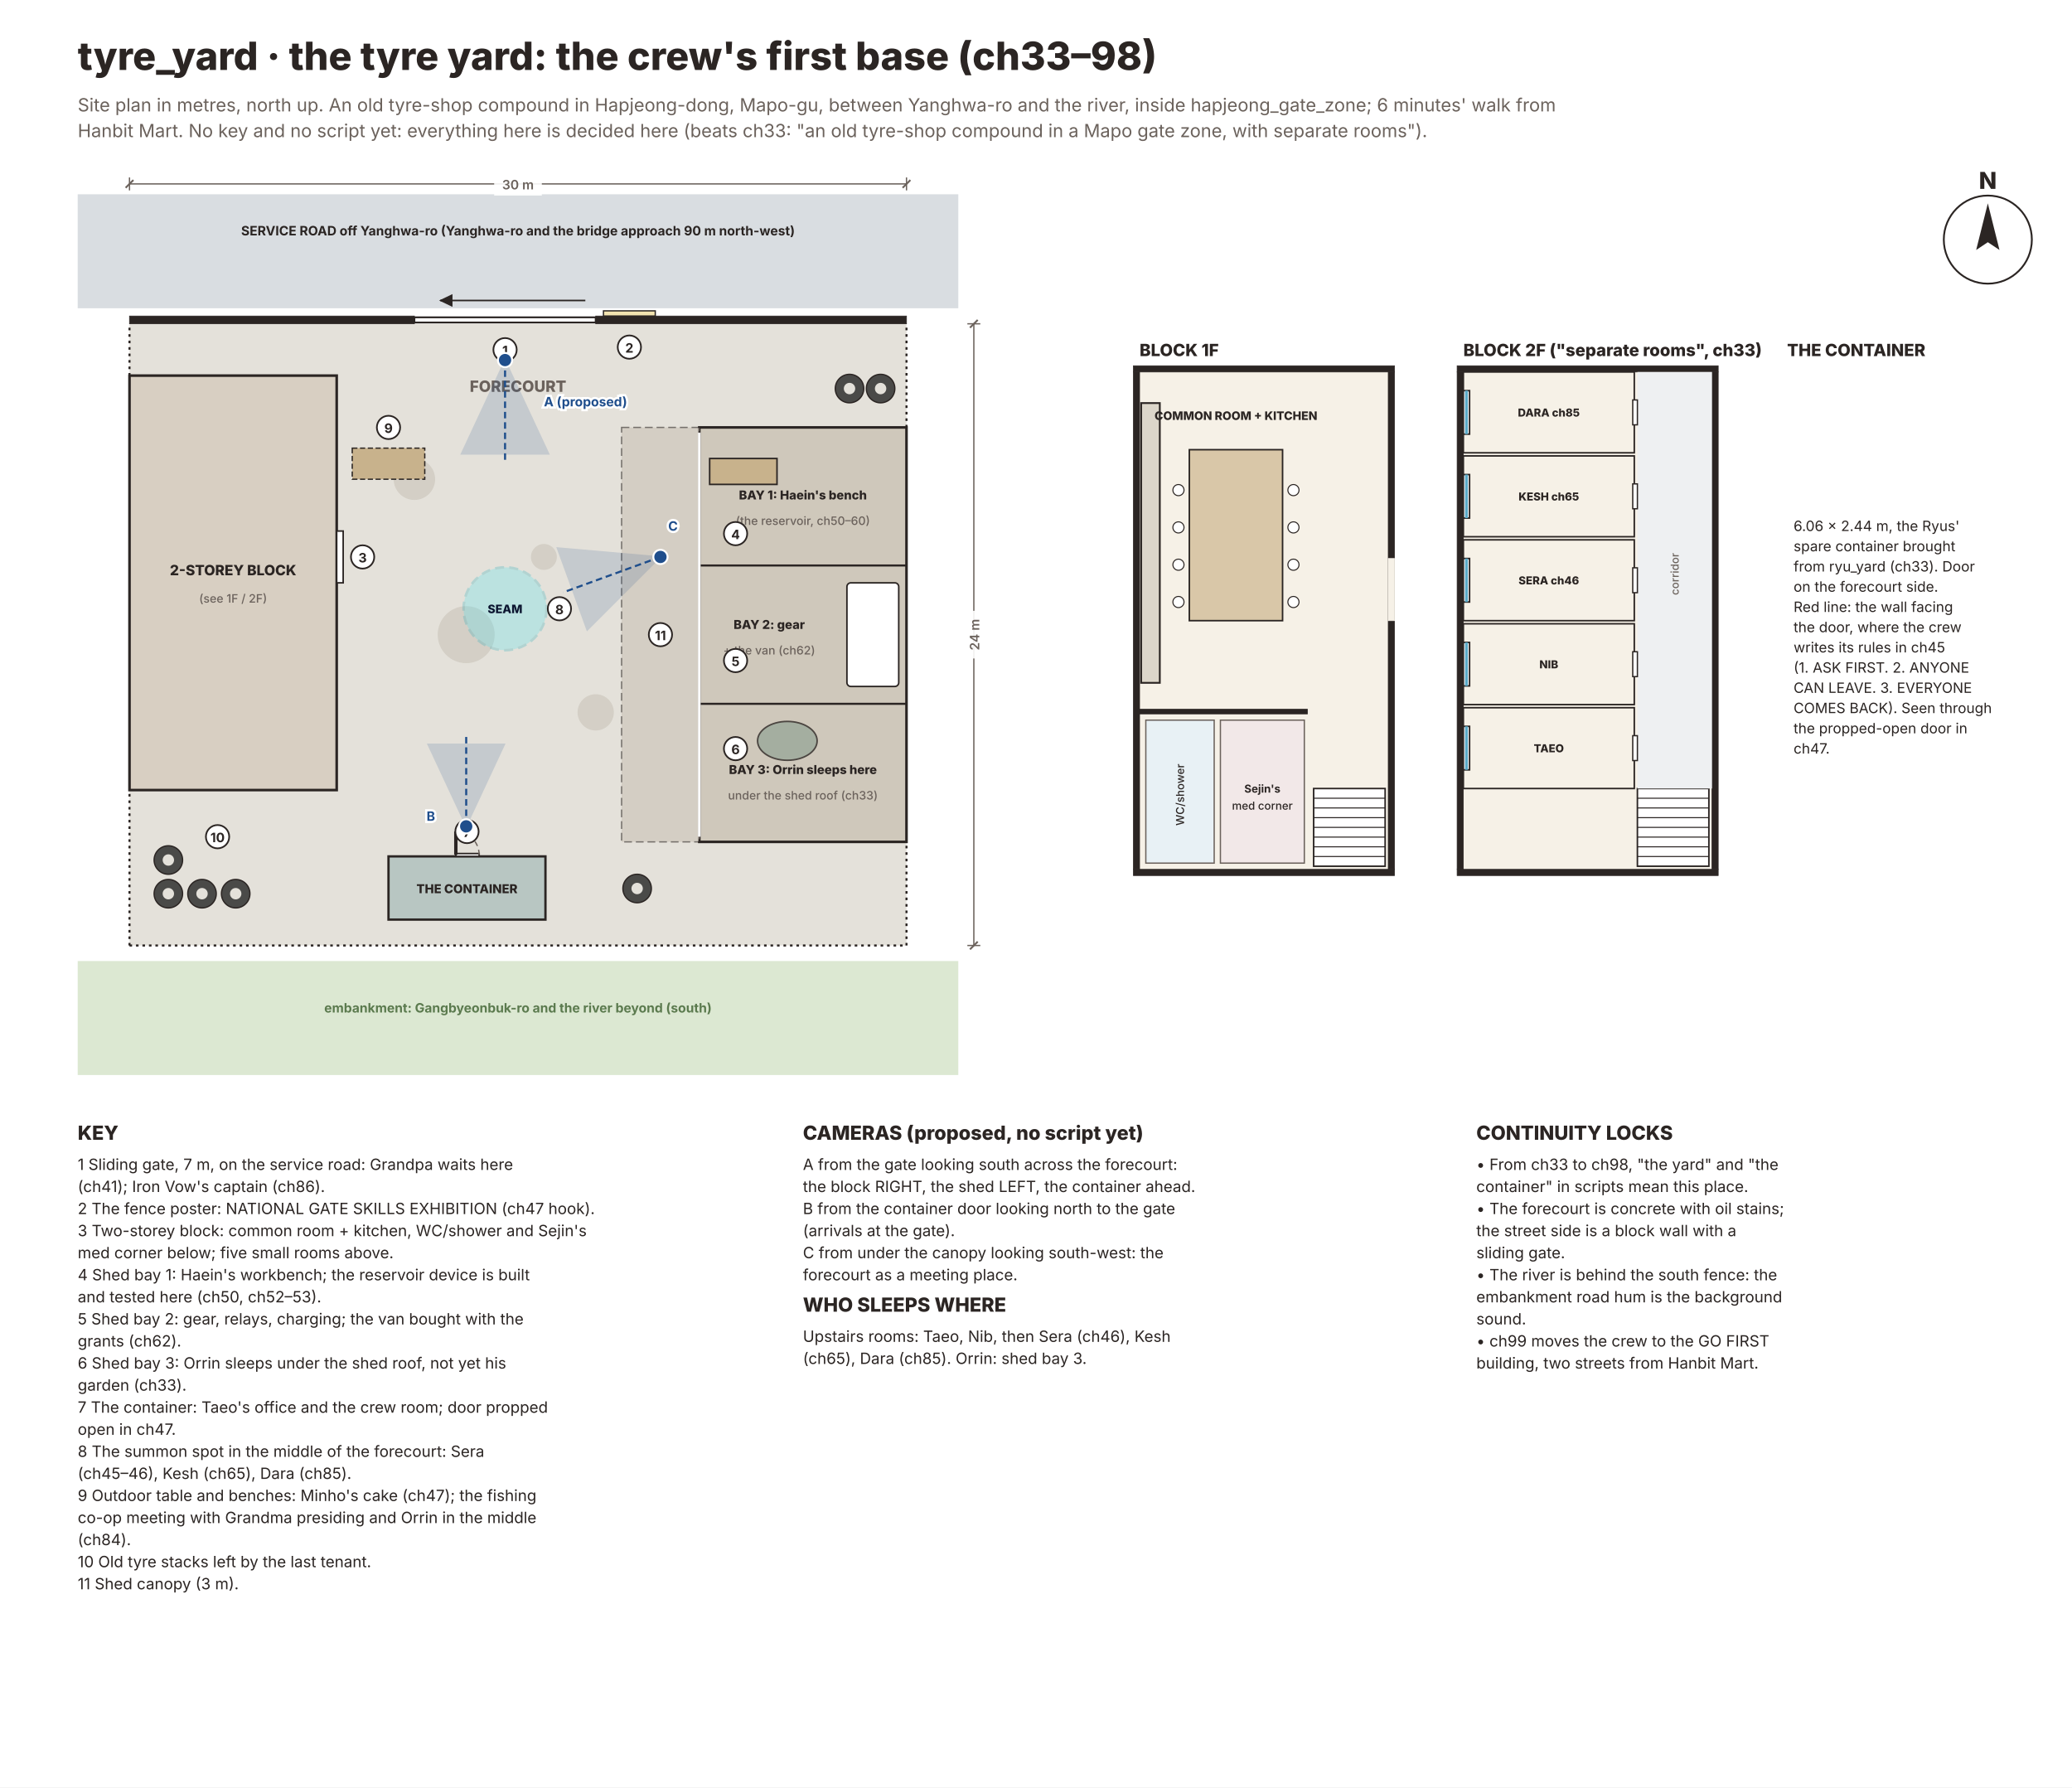
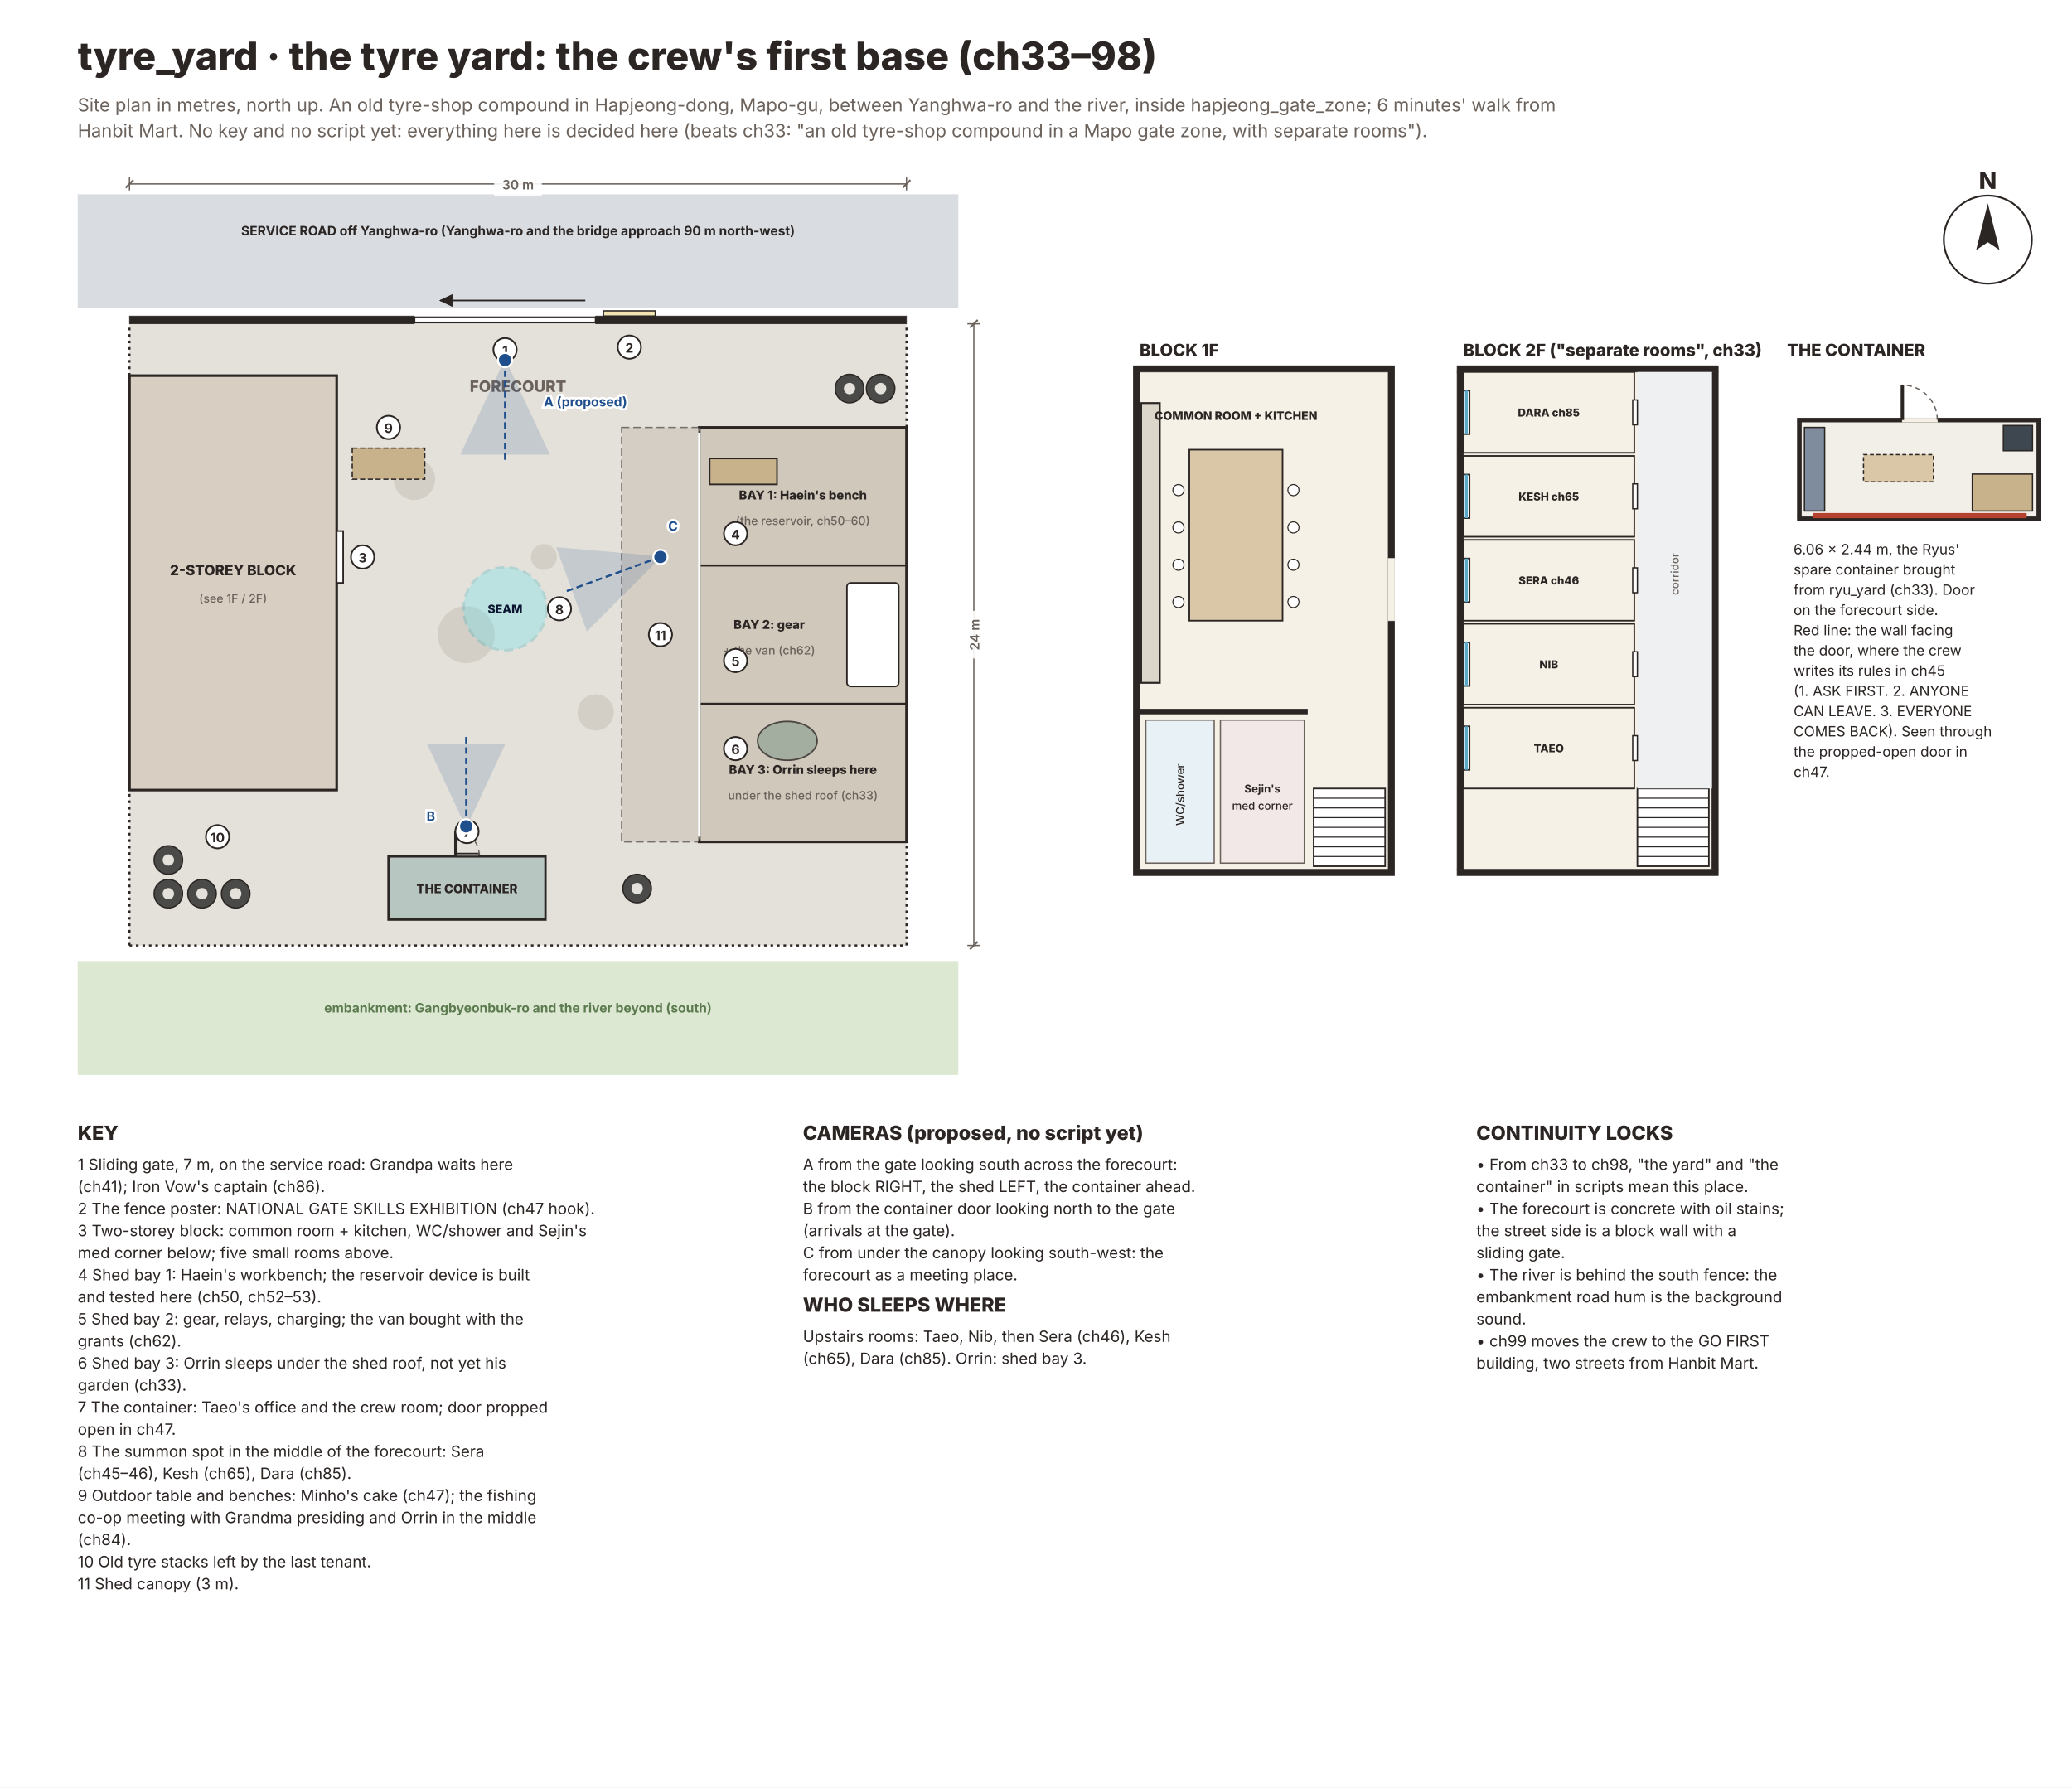
<svg xmlns="http://www.w3.org/2000/svg" width="1600" height="1380" viewBox="0 0 1600 1380">
  <rect width="1600" height="1380" fill="#FFFFFF" />
  <text x="60" y="54" font-family="Inter, 'DejaVu Sans', Arial, sans-serif" font-size="30" font-weight="800" fill="#2B2523">tyre_yard · the tyre yard: the crew's first base (ch33–98)</text>
  <text x="60" y="86" font-family="Inter, 'DejaVu Sans', Arial, sans-serif" font-size="14" font-weight="400" fill="#6B625C">Site plan in metres, north up. An old tyre-shop compound in Hapjeong-dong, Mapo-gu, between Yanghwa-ro and the river, inside hapjeong_gate_zone; 6 minutes' walk from</text>
  <text x="60" y="105.88" font-family="Inter, 'DejaVu Sans', Arial, sans-serif" font-size="14" font-weight="400" fill="#6B625C">Hanbit Mart. No key and no script yet: everything here is decided here (beats ch33: "an old tyre-shop compound in a Mapo gate zone, with separate rooms").</text>
  <rect x="60.0" y="150.0" width="680.0" height="88.0" rx="0" fill="#D9DDE1" stroke="none" stroke-width="0" opacity="1" />
  <text x="400.0" y="178.0" font-family="Inter, 'DejaVu Sans', Arial, sans-serif" font-size="10" font-weight="700" text-anchor="middle" dominant-baseline="middle" fill="#2B2523">SERVICE ROAD off Yanghwa-ro (Yanghwa-ro and the bridge approach 90 m north-west)</text>
  <rect x="60.0" y="742.0" width="680.0" height="88.0" rx="0" fill="#DCE8D2" stroke="none" stroke-width="0" opacity="1" />
  <text x="400.0" y="778.0" font-family="Inter, 'DejaVu Sans', Arial, sans-serif" font-size="10" font-weight="700" text-anchor="middle" dominant-baseline="middle" fill="#5B7A4E">embankment: Gangbyeonbuk-ro and the river beyond (south)</text>
  <rect x="100.0" y="250.0" width="600.0" height="480.0" rx="0" fill="#E4E1DA" stroke="none" stroke-width="0" opacity="1" />
  <circle cx="360.0" cy="490.0" r="22.0" fill="#CFCAC0" stroke="none" stroke-width="1.4" opacity="0.8" />
  <circle cx="460.0" cy="550.0" r="14.0" fill="#CFCAC0" stroke="none" stroke-width="1.4" opacity="0.8" />
  <circle cx="320.0" cy="370.0" r="16.0" fill="#CFCAC0" stroke="none" stroke-width="1.4" opacity="0.8" />
  <circle cx="420.0" cy="430.0" r="10.0" fill="#CFCAC0" stroke="none" stroke-width="1.4" opacity="0.8" />
  <rect x="100.0" y="244.0" width="220.0" height="6.0" rx="0" fill="#2B2523" stroke="#2B2523" stroke-width="0.5" opacity="1" />
  <rect x="460.0" y="244.0" width="240.0" height="6.0" rx="0" fill="#2B2523" stroke="#2B2523" stroke-width="0.5" opacity="1" />
  <rect x="320.0" y="245.0" width="140.0" height="4.0" rx="0" fill="#FFFFFF" stroke="#2B2523" stroke-width="1.4" opacity="1" />
  <line x1="452.0" y1="232.0" x2="340.0" y2="232.0" stroke="#2B2523" stroke-width="1.2" stroke-linecap="butt" />
  <polygon points="340.0,232.0 349.0,236.3 349.0,227.7" fill="#2B2523" stroke="#2B2523" stroke-width="0.8" opacity="1" />
  <line x1="100.0" y1="730.0" x2="700.0" y2="730.0" stroke="#2B2523" stroke-width="1.6" stroke-linecap="butt" stroke-dasharray="2 3" />
  <line x1="100.0" y1="730.0" x2="100.0" y2="250.0" stroke="#2B2523" stroke-width="1.6" stroke-linecap="butt" stroke-dasharray="2 3" />
  <line x1="700.0" y1="730.0" x2="700.0" y2="250.0" stroke="#2B2523" stroke-width="1.6" stroke-linecap="butt" stroke-dasharray="2 3" />
  <rect x="466.0" y="240.0" width="40.0" height="4.0" rx="0" fill="#F2E3B0" stroke="#2B2523" stroke-width="1" opacity="1" />
  <rect x="100.0" y="290.0" width="160.0" height="320.0" rx="0" fill="#D8CFC2" stroke="#2B2523" stroke-width="2" opacity="1" />
  <text x="180.0" y="440.0" font-family="Inter, 'DejaVu Sans', Arial, sans-serif" font-size="11" font-weight="800" text-anchor="middle" dominant-baseline="middle" fill="#2B2523">2-STOREY BLOCK</text>
  <text x="180.0" y="462.0" font-family="Inter, 'DejaVu Sans', Arial, sans-serif" font-size="9" font-weight="500" text-anchor="middle" dominant-baseline="middle" fill="#6B625C">(see 1F / 2F)</text>
  <rect x="260.0" y="410.0" width="5.0" height="40.0" rx="0" fill="#FFFFFF" stroke="#2B2523" stroke-width="1.2" opacity="1" />
  <rect x="540.0" y="330.0" width="160.0" height="320.0" rx="0" fill="#CFC8BB" stroke="#2B2523" stroke-width="2" opacity="1" />
  <line x1="540.0" y1="543.4" x2="700.0" y2="543.4" stroke="#2B2523" stroke-width="1.6" stroke-linecap="butt" />
  <line x1="540.0" y1="436.6" x2="700.0" y2="436.6" stroke="#2B2523" stroke-width="1.6" stroke-linecap="butt" />
  <rect x="480.0" y="330.0" width="60.0" height="320.0" rx="0" fill="#C9C1B5" stroke="#2B2523" stroke-width="1" stroke-dasharray="6 3" opacity="0.6" />
  <rect x="539.0" y="334.0" width="2.0" height="312.0" rx="0" fill="#FFFFFF" stroke="none" stroke-width="0" opacity="1" />
  <text x="620.0" y="382.0" font-family="Inter, 'DejaVu Sans', Arial, sans-serif" font-size="9.5" font-weight="800" text-anchor="middle" dominant-baseline="middle" fill="#2B2523">BAY 1: Haein's bench</text>
  <text x="620.0" y="402.0" font-family="Inter, 'DejaVu Sans', Arial, sans-serif" font-size="9" font-weight="500" text-anchor="middle" dominant-baseline="middle" fill="#6B625C">(the reservoir, ch50–60)</text>
  <text x="594.0" y="482.0" font-family="Inter, 'DejaVu Sans', Arial, sans-serif" font-size="9.5" font-weight="800" text-anchor="middle" dominant-baseline="middle" fill="#2B2523">BAY 2: gear</text>
  <text x="594.0" y="502.0" font-family="Inter, 'DejaVu Sans', Arial, sans-serif" font-size="9" font-weight="500" text-anchor="middle" dominant-baseline="middle" fill="#6B625C">+ the van (ch62)</text>
  <text x="620.0" y="594.0" font-family="Inter, 'DejaVu Sans', Arial, sans-serif" font-size="9.5" font-weight="800" text-anchor="middle" dominant-baseline="middle" fill="#2B2523">BAY 3: Orrin sleeps here</text>
  <text x="620.0" y="614.0" font-family="Inter, 'DejaVu Sans', Arial, sans-serif" font-size="9" font-weight="500" text-anchor="middle" dominant-baseline="middle" fill="#6B625C">under the shed roof (ch33)</text>
  <ellipse cx="608.0" cy="572.0" rx="23.0" ry="15.0" fill="#9AA79A" stroke="#2B2523" stroke-width="1.2" opacity="0.8" />
  <rect x="654.0" y="450.0" width="40.0" height="80.0" rx="3" fill="#FFFFFF" stroke="#2B2523" stroke-width="1.2" opacity="1" />
  <rect x="548.0" y="354.0" width="52.0" height="20.0" rx="0" fill="#C8B28C" stroke="#2B2523" stroke-width="1.2" opacity="1" />
  <rect x="300.0" y="661.2" width="121.2" height="48.8" rx="0" fill="#B8C6C2" stroke="#2B2523" stroke-width="1.8" opacity="1" />
  <text x="360.6" y="686.0" font-family="Inter, 'DejaVu Sans', Arial, sans-serif" font-size="9.5" font-weight="800" text-anchor="middle" dominant-baseline="middle" fill="#2B2523">THE CONTAINER</text>
  <rect x="352.0" y="659.0" width="18.0" height="2.2" rx="0" fill="#FFFFFF" stroke="#2B2523" stroke-width="1.2" opacity="1" />
  <line x1="352.0" y1="660.0" x2="352.0" y2="642.0" stroke="#2B2523" stroke-width="2.6" stroke-linecap="butt" />
  <path d="M 370.0 660.0 A 18.0 18.0 0 0 0 352.0 642.0" fill="none" stroke="#6B625C" stroke-width="1" stroke-dasharray="4 3" />
  <circle cx="130.0" cy="690.0" r="11.0" fill="#4A4A48" stroke="#2B2523" stroke-width="1" opacity="1" />
  <circle cx="130.0" cy="690.0" r="4.4" fill="#E4E1DA" stroke="none" stroke-width="1.4" opacity="1" />
  <circle cx="156.0" cy="690.0" r="11.0" fill="#4A4A48" stroke="#2B2523" stroke-width="1" opacity="1" />
  <circle cx="156.0" cy="690.0" r="4.4" fill="#E4E1DA" stroke="none" stroke-width="1.4" opacity="1" />
  <circle cx="182.0" cy="690.0" r="11.0" fill="#4A4A48" stroke="#2B2523" stroke-width="1" opacity="1" />
  <circle cx="182.0" cy="690.0" r="4.4" fill="#E4E1DA" stroke="none" stroke-width="1.4" opacity="1" />
  <circle cx="130.0" cy="664.0" r="11.0" fill="#4A4A48" stroke="#2B2523" stroke-width="1" opacity="1" />
  <circle cx="130.0" cy="664.0" r="4.4" fill="#E4E1DA" stroke="none" stroke-width="1.4" opacity="1" />
  <circle cx="656.0" cy="300.0" r="11.0" fill="#4A4A48" stroke="#2B2523" stroke-width="1" opacity="1" />
  <circle cx="656.0" cy="300.0" r="4.4" fill="#E4E1DA" stroke="none" stroke-width="1.4" opacity="1" />
  <circle cx="680.0" cy="300.0" r="11.0" fill="#4A4A48" stroke="#2B2523" stroke-width="1" opacity="1" />
  <circle cx="680.0" cy="300.0" r="4.4" fill="#E4E1DA" stroke="none" stroke-width="1.4" opacity="1" />
  <circle cx="492.0" cy="686.0" r="11.0" fill="#4A4A48" stroke="#2B2523" stroke-width="1" opacity="1" />
  <circle cx="492.0" cy="686.0" r="4.4" fill="#E4E1DA" stroke="none" stroke-width="1.4" opacity="1" />
  <circle cx="390.0" cy="470.0" r="32.0" fill="#3FE3F2" stroke="#1BA9B8" stroke-width="2" stroke-dasharray="7 4" opacity="0.25" />
  <text x="390.0" y="470.0" font-family="Inter, 'DejaVu Sans', Arial, sans-serif" font-size="9" font-weight="800" text-anchor="middle" dominant-baseline="middle" fill="#0B1530">SEAM</text>
  <rect x="272.0" y="346.0" width="56.0" height="24.0" rx="0" fill="#C8B28C" stroke="#2B2523" stroke-width="1" stroke-dasharray="4 2" opacity="1" />
  <text x="400.0" y="298.0" font-family="Inter, 'DejaVu Sans', Arial, sans-serif" font-size="12" font-weight="800" text-anchor="middle" dominant-baseline="middle" fill="#6B625C">FORECOURT</text>
  <circle cx="390.0" cy="270.0" r="9" fill="#FFFFFF" stroke="#2B2523" stroke-width="1.3" />
  <text x="390.0" y="270.5" font-family="Inter, 'DejaVu Sans', Arial, sans-serif" font-size="10" font-weight="700" text-anchor="middle" dominant-baseline="middle" fill="#2B2523">1</text>
  <circle cx="486.0" cy="268.0" r="9" fill="#FFFFFF" stroke="#2B2523" stroke-width="1.3" />
  <text x="486.0" y="268.5" font-family="Inter, 'DejaVu Sans', Arial, sans-serif" font-size="10" font-weight="700" text-anchor="middle" dominant-baseline="middle" fill="#2B2523">2</text>
  <circle cx="280.0" cy="430.0" r="9" fill="#FFFFFF" stroke="#2B2523" stroke-width="1.3" />
  <text x="280.0" y="430.5" font-family="Inter, 'DejaVu Sans', Arial, sans-serif" font-size="10" font-weight="700" text-anchor="middle" dominant-baseline="middle" fill="#2B2523">3</text>
  <circle cx="568.0" cy="412.0" r="9" fill="#FFFFFF" stroke="#2B2523" stroke-width="1.3" />
  <text x="568.0" y="412.5" font-family="Inter, 'DejaVu Sans', Arial, sans-serif" font-size="10" font-weight="700" text-anchor="middle" dominant-baseline="middle" fill="#2B2523">4</text>
  <circle cx="568.0" cy="510.0" r="9" fill="#FFFFFF" stroke="#2B2523" stroke-width="1.3" />
  <text x="568.0" y="510.5" font-family="Inter, 'DejaVu Sans', Arial, sans-serif" font-size="10" font-weight="700" text-anchor="middle" dominant-baseline="middle" fill="#2B2523">5</text>
  <circle cx="568.0" cy="578.0" r="9" fill="#FFFFFF" stroke="#2B2523" stroke-width="1.3" />
  <text x="568.0" y="578.5" font-family="Inter, 'DejaVu Sans', Arial, sans-serif" font-size="10" font-weight="700" text-anchor="middle" dominant-baseline="middle" fill="#2B2523">6</text>
  <circle cx="360.6" cy="642.0" r="9" fill="#FFFFFF" stroke="#2B2523" stroke-width="1.3" />
  <text x="360.6" y="642.5" font-family="Inter, 'DejaVu Sans', Arial, sans-serif" font-size="10" font-weight="700" text-anchor="middle" dominant-baseline="middle" fill="#2B2523">7</text>
  <circle cx="432.0" cy="470.0" r="9" fill="#FFFFFF" stroke="#2B2523" stroke-width="1.3" />
  <text x="432.0" y="470.5" font-family="Inter, 'DejaVu Sans', Arial, sans-serif" font-size="10" font-weight="700" text-anchor="middle" dominant-baseline="middle" fill="#2B2523">8</text>
  <circle cx="300.0" cy="330.0" r="9" fill="#FFFFFF" stroke="#2B2523" stroke-width="1.3" />
  <text x="300.0" y="330.5" font-family="Inter, 'DejaVu Sans', Arial, sans-serif" font-size="10" font-weight="700" text-anchor="middle" dominant-baseline="middle" fill="#2B2523">9</text>
  <circle cx="168.0" cy="646.0" r="9" fill="#FFFFFF" stroke="#2B2523" stroke-width="1.3" />
  <text x="168.0" y="646.5" font-family="Inter, 'DejaVu Sans', Arial, sans-serif" font-size="10" font-weight="700" text-anchor="middle" dominant-baseline="middle" fill="#2B2523">10</text>
  <circle cx="510.0" cy="490.0" r="9" fill="#FFFFFF" stroke="#2B2523" stroke-width="1.3" />
  <text x="510.0" y="490.5" font-family="Inter, 'DejaVu Sans', Arial, sans-serif" font-size="10" font-weight="700" text-anchor="middle" dominant-baseline="middle" fill="#2B2523">11</text>
  <polygon points="390.0,278.0 356.2,350.5 423.8,350.5" fill="#1F4E8C" stroke="#1F4E8C" stroke-width="1" opacity="0.16" />
  <line x1="390.0" y1="278.0" x2="390.0" y2="358.0" stroke="#1F4E8C" stroke-width="1.6" stroke-linecap="butt" stroke-dasharray="5 3" />
  <circle cx="390.0" cy="278.0" r="5.5" fill="#1F4E8C" stroke="#FFFFFF" stroke-width="1.5" />
  <text x="420.0" y="310.0" font-family="Inter, 'DejaVu Sans', Arial, sans-serif" font-size="10" font-weight="700" text-anchor="start" dominant-baseline="middle" fill="#1F4E8C" stroke="#FFFFFF" stroke-width="3.5" paint-order="stroke">A (proposed)</text>
  <polygon points="360.0,638.0 389.6,574.6 330.4,574.6" fill="#1F4E8C" stroke="#1F4E8C" stroke-width="1" opacity="0.16" />
  <line x1="360.0" y1="638.0" x2="360.0" y2="568.0" stroke="#1F4E8C" stroke-width="1.6" stroke-linecap="butt" stroke-dasharray="5 3" />
  <circle cx="360.0" cy="638.0" r="5.5" fill="#1F4E8C" stroke="#FFFFFF" stroke-width="1.5" />
  <text x="336.0" y="630.0" font-family="Inter, 'DejaVu Sans', Arial, sans-serif" font-size="10" font-weight="700" text-anchor="end" dominant-baseline="middle" fill="#1F4E8C" stroke="#FFFFFF" stroke-width="3.5" paint-order="stroke">B</text>
  <polygon points="510.0,430.0 430.3,423.0 453.4,486.6" fill="#1F4E8C" stroke="#1F4E8C" stroke-width="1" opacity="0.16" />
  <line x1="510.0" y1="430.0" x2="434.8" y2="457.4" stroke="#1F4E8C" stroke-width="1.6" stroke-linecap="butt" stroke-dasharray="5 3" />
  <circle cx="510.0" cy="430.0" r="5.5" fill="#1F4E8C" stroke="#FFFFFF" stroke-width="1.5" />
  <text x="516.0" y="406.0" font-family="Inter, 'DejaVu Sans', Arial, sans-serif" font-size="10" font-weight="700" text-anchor="start" dominant-baseline="middle" fill="#1F4E8C" stroke="#FFFFFF" stroke-width="3.5" paint-order="stroke">C</text>
  <line x1="100.0" y1="142.0" x2="700.0" y2="142.0" stroke="#6B625C" stroke-width="1" />
  <line x1="100.0" y1="137.0" x2="100.0" y2="147.0" stroke="#6B625C" stroke-width="1" />
  <line x1="97.0" y1="145.0" x2="103.0" y2="139.0" stroke="#6B625C" stroke-width="1.4" />
  <line x1="700.0" y1="137.0" x2="700.0" y2="147.0" stroke="#6B625C" stroke-width="1" />
  <line x1="697.0" y1="145.0" x2="703.0" y2="139.0" stroke="#6B625C" stroke-width="1.4" />
  <rect x="381.6" y="133.0" width="36.8" height="18" fill="#FFFFFF" opacity="0.9" />
  <text x="400.0" y="142.5" font-family="Inter, 'DejaVu Sans', Arial, sans-serif" font-size="10" font-weight="600" text-anchor="middle" dominant-baseline="middle" fill="#6B625C">30 m</text>
  <line x1="752.0" y1="730.0" x2="752.0" y2="250.0" stroke="#6B625C" stroke-width="1" />
  <line x1="747.0" y1="730.0" x2="757.0" y2="730.0" stroke="#6B625C" stroke-width="1" />
  <line x1="749.0" y1="733.0" x2="755.0" y2="727.0" stroke="#6B625C" stroke-width="1.4" />
  <line x1="747.0" y1="250.0" x2="757.0" y2="250.0" stroke="#6B625C" stroke-width="1" />
  <line x1="749.0" y1="253.0" x2="755.0" y2="247.0" stroke="#6B625C" stroke-width="1.4" />
  <g transform="rotate(-90 752.0 490.0)">
    <rect x="733.6" y="481.0" width="36.8" height="18" fill="#FFFFFF" opacity="0.9" />
    <text x="752.0" y="490.5" font-family="Inter, 'DejaVu Sans', Arial, sans-serif" font-size="10" font-weight="600" text-anchor="middle" dominant-baseline="middle" fill="#6B625C">24 m</text>
  </g>
  <rect x="880.0" y="287.2" width="192.0" height="384.0" rx="0" fill="#F6F1E7" stroke="none" stroke-width="0" opacity="1" />
  <rect x="875.2" y="671.2" width="201.6" height="4.8" rx="0" fill="#2B2523" stroke="#2B2523" stroke-width="0.5" opacity="1" />
  <rect x="875.2" y="282.4" width="201.6" height="4.8" rx="0" fill="#2B2523" stroke="#2B2523" stroke-width="0.5" opacity="1" />
  <rect x="875.2" y="287.2" width="4.8" height="384.0" rx="0" fill="#2B2523" stroke="#2B2523" stroke-width="0.5" opacity="1" />
  <rect x="1072.0" y="287.2" width="4.8" height="384.0" rx="0" fill="#2B2523" stroke="#2B2523" stroke-width="0.5" opacity="1" />
  <rect x="1014.4" y="608.8" width="55.2" height="60.0" rx="0" fill="#FFFFFF" stroke="#2B2523" stroke-width="1.2" opacity="1" />
  <line x1="1014.4" y1="661.3" x2="1069.6" y2="661.3" stroke="#2B2523" stroke-width="0.8" stroke-linecap="butt" />
  <line x1="1014.4" y1="653.8" x2="1069.6" y2="653.8" stroke="#2B2523" stroke-width="0.8" stroke-linecap="butt" />
  <line x1="1014.4" y1="646.3" x2="1069.6" y2="646.3" stroke="#2B2523" stroke-width="0.8" stroke-linecap="butt" />
  <line x1="1014.4" y1="638.8" x2="1069.6" y2="638.8" stroke="#2B2523" stroke-width="0.8" stroke-linecap="butt" />
  <line x1="1014.4" y1="631.3" x2="1069.6" y2="631.3" stroke="#2B2523" stroke-width="0.8" stroke-linecap="butt" />
  <line x1="1014.4" y1="623.8" x2="1069.6" y2="623.8" stroke="#2B2523" stroke-width="0.8" stroke-linecap="butt" />
  <line x1="1014.4" y1="616.3" x2="1069.6" y2="616.3" stroke="#2B2523" stroke-width="0.8" stroke-linecap="butt" />
  <rect x="880.0" y="547.6" width="129.6" height="3.6" rx="0" fill="#2B2523" stroke="#2B2523" stroke-width="0.5" opacity="1" />
  <rect x="881.2" y="311.2" width="14.4" height="216.0" rx="0" fill="#DCD6CA" stroke="#2B2523" stroke-width="1.4" opacity="1" />
  <rect x="918.4" y="347.2" width="72.0" height="132.0" rx="0" fill="#D9C7A8" stroke="#2B2523" stroke-width="1.2" opacity="1" />
  <circle cx="910.0" cy="464.8" r="4.3" fill="#FFFFFF" stroke="#2B2523" stroke-width="0.8" opacity="1" />
  <circle cx="998.8" cy="464.8" r="4.3" fill="#FFFFFF" stroke="#2B2523" stroke-width="0.8" opacity="1" />
  <circle cx="910.0" cy="436.0" r="4.3" fill="#FFFFFF" stroke="#2B2523" stroke-width="0.8" opacity="1" />
  <circle cx="998.8" cy="436.0" r="4.3" fill="#FFFFFF" stroke="#2B2523" stroke-width="0.8" opacity="1" />
  <circle cx="910.0" cy="407.2" r="4.3" fill="#FFFFFF" stroke="#2B2523" stroke-width="0.8" opacity="1" />
  <circle cx="998.8" cy="407.2" r="4.3" fill="#FFFFFF" stroke="#2B2523" stroke-width="0.8" opacity="1" />
  <circle cx="910.0" cy="378.4" r="4.3" fill="#FFFFFF" stroke="#2B2523" stroke-width="0.8" opacity="1" />
  <circle cx="998.8" cy="378.4" r="4.3" fill="#FFFFFF" stroke="#2B2523" stroke-width="0.8" opacity="1" />
  <rect x="884.8" y="556.0" width="52.8" height="110.4" rx="0" fill="#E8F1F5" stroke="#6B625C" stroke-width="1" opacity="1" />
  <rect x="942.4" y="556.0" width="64.8" height="110.4" rx="0" fill="#F2E8E8" stroke="#6B625C" stroke-width="1" opacity="1" />
  <rect x="1072.0" y="431.2" width="4.8" height="48.0" rx="0" fill="#F6F1E7" stroke="#F6F1E7" stroke-width="0.5" opacity="1" />
  <text x="954.4" y="320.8" font-family="Inter, 'DejaVu Sans', Arial, sans-serif" font-size="9" font-weight="800" text-anchor="middle" dominant-baseline="middle" fill="#2B2523">COMMON ROOM + KITCHEN</text>
  <text x="911.2" y="613.6" font-family="Inter, 'DejaVu Sans', Arial, sans-serif" font-size="8.5" font-weight="500" text-anchor="middle" dominant-baseline="middle" fill="#2B2523" transform="rotate(-90 911.2 613.6)">WC/shower</text>
  <text x="974.8" y="608.8" font-family="Inter, 'DejaVu Sans', Arial, sans-serif" font-size="8.5" font-weight="700" text-anchor="middle" dominant-baseline="middle" fill="#2B2523">Sejin's</text>
  <text x="974.8" y="622.0" font-family="Inter, 'DejaVu Sans', Arial, sans-serif" font-size="8.5" font-weight="500" text-anchor="middle" dominant-baseline="middle" fill="#2B2523">med corner</text>
  <rect x="1130.0" y="287.2" width="192.0" height="384.0" rx="0" fill="#F6F1E7" stroke="none" stroke-width="0" opacity="1" />
  <rect x="1125.2" y="671.2" width="201.6" height="4.8" rx="0" fill="#2B2523" stroke="#2B2523" stroke-width="0.5" opacity="1" />
  <rect x="1125.2" y="282.4" width="201.6" height="4.8" rx="0" fill="#2B2523" stroke="#2B2523" stroke-width="0.5" opacity="1" />
  <rect x="1125.2" y="287.2" width="4.8" height="384.0" rx="0" fill="#2B2523" stroke="#2B2523" stroke-width="0.5" opacity="1" />
  <rect x="1322.0" y="287.2" width="4.8" height="384.0" rx="0" fill="#2B2523" stroke="#2B2523" stroke-width="0.5" opacity="1" />
  <rect x="1264.4" y="608.8" width="55.2" height="60.0" rx="0" fill="#FFFFFF" stroke="#2B2523" stroke-width="1.2" opacity="1" />
  <line x1="1264.4" y1="661.3" x2="1319.6" y2="661.3" stroke="#2B2523" stroke-width="0.8" stroke-linecap="butt" />
  <line x1="1264.4" y1="653.8" x2="1319.6" y2="653.8" stroke="#2B2523" stroke-width="0.8" stroke-linecap="butt" />
  <line x1="1264.4" y1="646.3" x2="1319.6" y2="646.3" stroke="#2B2523" stroke-width="0.8" stroke-linecap="butt" />
  <line x1="1264.4" y1="638.8" x2="1319.6" y2="638.8" stroke="#2B2523" stroke-width="0.8" stroke-linecap="butt" />
  <line x1="1264.4" y1="631.3" x2="1319.6" y2="631.3" stroke="#2B2523" stroke-width="0.8" stroke-linecap="butt" />
  <line x1="1264.4" y1="623.8" x2="1319.6" y2="623.8" stroke="#2B2523" stroke-width="0.8" stroke-linecap="butt" />
  <line x1="1264.4" y1="616.3" x2="1319.6" y2="616.3" stroke="#2B2523" stroke-width="0.8" stroke-linecap="butt" />
  <rect x="1264.4" y="287.2" width="57.6" height="321.6" rx="0" fill="#EEF0F2" stroke="none" stroke-width="0" opacity="1" />
  <rect x="1130.0" y="546.4" width="132.0" height="62.4" rx="0" fill="#F6F1E7" stroke="#2B2523" stroke-width="1.2" opacity="1" />
  <rect x="1260.8" y="568.0" width="3.6" height="19.2" rx="0" fill="#FFFFFF" stroke="#2B2523" stroke-width="1" opacity="1" />
  <text x="1196.0" y="577.6" font-family="Inter, 'DejaVu Sans', Arial, sans-serif" font-size="8.5" font-weight="800" text-anchor="middle" dominant-baseline="middle" fill="#2B2523">TAEO</text>
  <rect x="1130.0" y="560.8" width="4.8" height="33.6" rx="0" fill="#FFFFFF" stroke="#2B2523" stroke-width="1.2" opacity="1" />
  <line x1="1132.4" y1="594.4" x2="1132.4" y2="560.8" stroke="#5AA9C7" stroke-width="2.2" stroke-linecap="butt" />
  <rect x="1130.0" y="481.6" width="132.0" height="62.4" rx="0" fill="#F6F1E7" stroke="#2B2523" stroke-width="1.2" opacity="1" />
  <rect x="1260.8" y="503.2" width="3.6" height="19.2" rx="0" fill="#FFFFFF" stroke="#2B2523" stroke-width="1" opacity="1" />
  <text x="1196.0" y="512.8" font-family="Inter, 'DejaVu Sans', Arial, sans-serif" font-size="8.5" font-weight="800" text-anchor="middle" dominant-baseline="middle" fill="#2B2523">NIB</text>
  <rect x="1130.0" y="496.0" width="4.8" height="33.6" rx="0" fill="#FFFFFF" stroke="#2B2523" stroke-width="1.2" opacity="1" />
  <line x1="1132.4" y1="529.6" x2="1132.4" y2="496.0" stroke="#5AA9C7" stroke-width="2.2" stroke-linecap="butt" />
  <rect x="1130.0" y="416.8" width="132.0" height="62.4" rx="0" fill="#F6F1E7" stroke="#2B2523" stroke-width="1.2" opacity="1" />
  <rect x="1260.8" y="438.4" width="3.6" height="19.2" rx="0" fill="#FFFFFF" stroke="#2B2523" stroke-width="1" opacity="1" />
  <text x="1196.0" y="448.0" font-family="Inter, 'DejaVu Sans', Arial, sans-serif" font-size="8.5" font-weight="800" text-anchor="middle" dominant-baseline="middle" fill="#2B2523">SERA ch46</text>
  <rect x="1130.0" y="431.2" width="4.8" height="33.6" rx="0" fill="#FFFFFF" stroke="#2B2523" stroke-width="1.2" opacity="1" />
  <line x1="1132.4" y1="464.8" x2="1132.4" y2="431.2" stroke="#5AA9C7" stroke-width="2.2" stroke-linecap="butt" />
  <rect x="1130.0" y="352.0" width="132.0" height="62.4" rx="0" fill="#F6F1E7" stroke="#2B2523" stroke-width="1.2" opacity="1" />
  <rect x="1260.8" y="373.6" width="3.6" height="19.2" rx="0" fill="#FFFFFF" stroke="#2B2523" stroke-width="1" opacity="1" />
  <text x="1196.0" y="383.2" font-family="Inter, 'DejaVu Sans', Arial, sans-serif" font-size="8.5" font-weight="800" text-anchor="middle" dominant-baseline="middle" fill="#2B2523">KESH ch65</text>
  <rect x="1130.0" y="366.4" width="4.8" height="33.6" rx="0" fill="#FFFFFF" stroke="#2B2523" stroke-width="1.2" opacity="1" />
  <line x1="1132.4" y1="400.0" x2="1132.4" y2="366.4" stroke="#5AA9C7" stroke-width="2.2" stroke-linecap="butt" />
  <rect x="1130.0" y="287.2" width="132.0" height="62.4" rx="0" fill="#F6F1E7" stroke="#2B2523" stroke-width="1.2" opacity="1" />
  <rect x="1260.8" y="308.8" width="3.6" height="19.2" rx="0" fill="#FFFFFF" stroke="#2B2523" stroke-width="1" opacity="1" />
  <text x="1196.0" y="318.4" font-family="Inter, 'DejaVu Sans', Arial, sans-serif" font-size="8.5" font-weight="800" text-anchor="middle" dominant-baseline="middle" fill="#2B2523">DARA ch85</text>
  <rect x="1130.0" y="301.6" width="4.8" height="33.6" rx="0" fill="#FFFFFF" stroke="#2B2523" stroke-width="1.2" opacity="1" />
  <line x1="1132.4" y1="335.2" x2="1132.4" y2="301.6" stroke="#5AA9C7" stroke-width="2.2" stroke-linecap="butt" />
  <text x="1293.2" y="443.2" font-family="Inter, 'DejaVu Sans', Arial, sans-serif" font-size="8.5" font-weight="500" text-anchor="middle" dominant-baseline="middle" fill="#6B625C" transform="rotate(-90 1293.2 443.2)">corridor</text>
  <text x="880.0" y="270.0" font-family="Inter, 'DejaVu Sans', Arial, sans-serif" font-size="13" font-weight="800" text-anchor="start" dominant-baseline="middle" fill="#2B2523">BLOCK 1F</text>
  <text x="1130.0" y="270.0" font-family="Inter, 'DejaVu Sans', Arial, sans-serif" font-size="13" font-weight="800" text-anchor="start" dominant-baseline="middle" fill="#2B2523">BLOCK 2F ("separate rooms", ch33)</text>
+   <rect x="1391.0" y="325.8" width="181.8" height="73.2" rx="0" fill="#F2EFE8" stroke="none" stroke-width="0" opacity="1" />
+   <rect x="1388.0" y="399.0" width="187.8" height="3.0" rx="0" fill="#2B2523" stroke="#2B2523" stroke-width="0.5" opacity="1" />
+   <rect x="1388.0" y="322.8" width="187.8" height="3.0" rx="0" fill="#2B2523" stroke="#2B2523" stroke-width="0.5" opacity="1" />
+   <rect x="1388.0" y="325.8" width="3.0" height="73.2" rx="0" fill="#2B2523" stroke="#2B2523" stroke-width="0.5" opacity="1" />
+   <rect x="1572.8" y="325.8" width="3.0" height="73.2" rx="0" fill="#2B2523" stroke="#2B2523" stroke-width="0.5" opacity="1" />
+   <rect x="1469.0" y="322.8" width="27.0" height="3.0" rx="0" fill="#F6F1E7" stroke="#F6F1E7" stroke-width="0.5" opacity="1" />
+   <line x1="1469.0" y1="324.3" x2="1469.0" y2="297.3" stroke="#2B2523" stroke-width="2.6" stroke-linecap="butt" />
+   <path d="M 1496.0 324.3 A 27.0 27.0 0 0 0 1469.0 297.3" fill="none" stroke="#6B625C" stroke-width="1" stroke-dasharray="4 3" />
+   <line x1="1400.0" y1="398.1" x2="1565.0" y2="398.1" stroke="#B4422E" stroke-width="4" stroke-linecap="butt" />
+   <rect x="1523.0" y="366.0" width="46.5" height="28.5" rx="0" fill="#C8B28C" stroke="#2B2523" stroke-width="1" opacity="1" />
+   <rect x="1393.4" y="330.0" width="15.6" height="64.5" rx="0" fill="#7E8C9E" stroke="#2B2523" stroke-width="1" opacity="1" />
+   <rect x="1547.0" y="328.5" width="22.5" height="19.5" rx="0" fill="#3E4650" stroke="#2B2523" stroke-width="1" opacity="1" />
+   <rect x="1439.0" y="351.0" width="54.0" height="21.0" rx="0" fill="#D9C7A8" stroke="#2B2523" stroke-width="1" stroke-dasharray="3 2" opacity="1" />
  <text x="1380.0" y="270.0" font-family="Inter, 'DejaVu Sans', Arial, sans-serif" font-size="13" font-weight="800" text-anchor="start" dominant-baseline="middle" fill="#2B2523">THE CONTAINER</text>
-   <text x="1385" y="410" font-family="Inter, 'DejaVu Sans', Arial, sans-serif" font-size="11" font-weight="400" fill="#2B2523">6.06 × 2.44 m, the Ryus'</text>
-   <text x="1385" y="425.62" font-family="Inter, 'DejaVu Sans', Arial, sans-serif" font-size="11" font-weight="400" fill="#2B2523">spare container brought</text>
-   <text x="1385" y="441.24" font-family="Inter, 'DejaVu Sans', Arial, sans-serif" font-size="11" font-weight="400" fill="#2B2523">from ryu_yard (ch33). Door</text>
-   <text x="1385" y="456.86" font-family="Inter, 'DejaVu Sans', Arial, sans-serif" font-size="11" font-weight="400" fill="#2B2523">on the forecourt side.</text>
-   <text x="1385" y="472.48" font-family="Inter, 'DejaVu Sans', Arial, sans-serif" font-size="11" font-weight="400" fill="#2B2523">Red line: the wall facing</text>
-   <text x="1385" y="488.1" font-family="Inter, 'DejaVu Sans', Arial, sans-serif" font-size="11" font-weight="400" fill="#2B2523">the door, where the crew</text>
-   <text x="1385" y="503.72" font-family="Inter, 'DejaVu Sans', Arial, sans-serif" font-size="11" font-weight="400" fill="#2B2523">writes its rules in ch45</text>
-   <text x="1385" y="519.34" font-family="Inter, 'DejaVu Sans', Arial, sans-serif" font-size="11" font-weight="400" fill="#2B2523">(1. ASK FIRST. 2. ANYONE</text>
-   <text x="1385" y="534.96" font-family="Inter, 'DejaVu Sans', Arial, sans-serif" font-size="11" font-weight="400" fill="#2B2523">CAN LEAVE. 3. EVERYONE</text>
-   <text x="1385" y="550.58" font-family="Inter, 'DejaVu Sans', Arial, sans-serif" font-size="11" font-weight="400" fill="#2B2523">COMES BACK). Seen through</text>
-   <text x="1385" y="566.2" font-family="Inter, 'DejaVu Sans', Arial, sans-serif" font-size="11" font-weight="400" fill="#2B2523">the propped-open door in</text>
-   <text x="1385" y="581.82" font-family="Inter, 'DejaVu Sans', Arial, sans-serif" font-size="11" font-weight="400" fill="#2B2523">ch47.</text>
+   <text x="1385" y="428" font-family="Inter, 'DejaVu Sans', Arial, sans-serif" font-size="11" font-weight="400" fill="#2B2523">6.06 × 2.44 m, the Ryus'</text>
+   <text x="1385" y="443.62" font-family="Inter, 'DejaVu Sans', Arial, sans-serif" font-size="11" font-weight="400" fill="#2B2523">spare container brought</text>
+   <text x="1385" y="459.24" font-family="Inter, 'DejaVu Sans', Arial, sans-serif" font-size="11" font-weight="400" fill="#2B2523">from ryu_yard (ch33). Door</text>
+   <text x="1385" y="474.86" font-family="Inter, 'DejaVu Sans', Arial, sans-serif" font-size="11" font-weight="400" fill="#2B2523">on the forecourt side.</text>
+   <text x="1385" y="490.48" font-family="Inter, 'DejaVu Sans', Arial, sans-serif" font-size="11" font-weight="400" fill="#2B2523">Red line: the wall facing</text>
+   <text x="1385" y="506.1" font-family="Inter, 'DejaVu Sans', Arial, sans-serif" font-size="11" font-weight="400" fill="#2B2523">the door, where the crew</text>
+   <text x="1385" y="521.72" font-family="Inter, 'DejaVu Sans', Arial, sans-serif" font-size="11" font-weight="400" fill="#2B2523">writes its rules in ch45</text>
+   <text x="1385" y="537.34" font-family="Inter, 'DejaVu Sans', Arial, sans-serif" font-size="11" font-weight="400" fill="#2B2523">(1. ASK FIRST. 2. ANYONE</text>
+   <text x="1385" y="552.96" font-family="Inter, 'DejaVu Sans', Arial, sans-serif" font-size="11" font-weight="400" fill="#2B2523">CAN LEAVE. 3. EVERYONE</text>
+   <text x="1385" y="568.58" font-family="Inter, 'DejaVu Sans', Arial, sans-serif" font-size="11" font-weight="400" fill="#2B2523">COMES BACK). Seen through</text>
+   <text x="1385" y="584.2" font-family="Inter, 'DejaVu Sans', Arial, sans-serif" font-size="11" font-weight="400" fill="#2B2523">the propped-open door in</text>
+   <text x="1385" y="599.82" font-family="Inter, 'DejaVu Sans', Arial, sans-serif" font-size="11" font-weight="400" fill="#2B2523">ch47.</text>
  <g>
    <circle cx="1535" cy="185" r="34" fill="#FFFFFF" stroke="#2B2523" stroke-width="1.4" />
    <polygon points="1535,157 1544,193 1535,187 1526,193" fill="#2B2523" />
    <text x="1535" y="139" font-family="Inter, 'DejaVu Sans', Arial, sans-serif" font-size="18" font-weight="800" text-anchor="middle" dominant-baseline="middle" fill="#2B2523">N</text>
  </g>
  <text x="60" y="880" font-family="Inter, 'DejaVu Sans', Arial, sans-serif" font-size="15" font-weight="800" fill="#2B2523">KEY</text>
  <text x="60" y="903.3" font-family="Inter, 'DejaVu Sans', Arial, sans-serif" font-size="12" font-weight="400" fill="#2B2523">1 Sliding gate, 7 m, on the service road: Grandpa waits here</text>
  <text x="60" y="920.34" font-family="Inter, 'DejaVu Sans', Arial, sans-serif" font-size="12" font-weight="400" fill="#2B2523">(ch41); Iron Vow's captain (ch86).</text>
  <text x="60" y="937.38" font-family="Inter, 'DejaVu Sans', Arial, sans-serif" font-size="12" font-weight="400" fill="#2B2523">2 The fence poster: NATIONAL GATE SKILLS EXHIBITION (ch47 hook).</text>
  <text x="60" y="954.42" font-family="Inter, 'DejaVu Sans', Arial, sans-serif" font-size="12" font-weight="400" fill="#2B2523">3 Two-storey block: common room + kitchen, WC/shower and Sejin's</text>
  <text x="60" y="971.46" font-family="Inter, 'DejaVu Sans', Arial, sans-serif" font-size="12" font-weight="400" fill="#2B2523">med corner below; five small rooms above.</text>
  <text x="60" y="988.5" font-family="Inter, 'DejaVu Sans', Arial, sans-serif" font-size="12" font-weight="400" fill="#2B2523">4 Shed bay 1: Haein's workbench; the reservoir device is built</text>
  <text x="60" y="1005.54" font-family="Inter, 'DejaVu Sans', Arial, sans-serif" font-size="12" font-weight="400" fill="#2B2523">and tested here (ch50, ch52–53).</text>
  <text x="60" y="1022.58" font-family="Inter, 'DejaVu Sans', Arial, sans-serif" font-size="12" font-weight="400" fill="#2B2523">5 Shed bay 2: gear, relays, charging; the van bought with the</text>
  <text x="60" y="1039.62" font-family="Inter, 'DejaVu Sans', Arial, sans-serif" font-size="12" font-weight="400" fill="#2B2523">grants (ch62).</text>
  <text x="60" y="1056.66" font-family="Inter, 'DejaVu Sans', Arial, sans-serif" font-size="12" font-weight="400" fill="#2B2523">6 Shed bay 3: Orrin sleeps under the shed roof, not yet his</text>
  <text x="60" y="1073.7" font-family="Inter, 'DejaVu Sans', Arial, sans-serif" font-size="12" font-weight="400" fill="#2B2523">garden (ch33).</text>
  <text x="60" y="1090.74" font-family="Inter, 'DejaVu Sans', Arial, sans-serif" font-size="12" font-weight="400" fill="#2B2523">7 The container: Taeo's office and the crew room; door propped</text>
  <text x="60" y="1107.78" font-family="Inter, 'DejaVu Sans', Arial, sans-serif" font-size="12" font-weight="400" fill="#2B2523">open in ch47.</text>
  <text x="60" y="1124.82" font-family="Inter, 'DejaVu Sans', Arial, sans-serif" font-size="12" font-weight="400" fill="#2B2523">8 The summon spot in the middle of the forecourt: Sera</text>
  <text x="60" y="1141.86" font-family="Inter, 'DejaVu Sans', Arial, sans-serif" font-size="12" font-weight="400" fill="#2B2523">(ch45–46), Kesh (ch65), Dara (ch85).</text>
  <text x="60" y="1158.9" font-family="Inter, 'DejaVu Sans', Arial, sans-serif" font-size="12" font-weight="400" fill="#2B2523">9 Outdoor table and benches: Minho's cake (ch47); the fishing</text>
  <text x="60" y="1175.94" font-family="Inter, 'DejaVu Sans', Arial, sans-serif" font-size="12" font-weight="400" fill="#2B2523">co-op meeting with Grandma presiding and Orrin in the middle</text>
  <text x="60" y="1192.98" font-family="Inter, 'DejaVu Sans', Arial, sans-serif" font-size="12" font-weight="400" fill="#2B2523">(ch84).</text>
  <text x="60" y="1210.02" font-family="Inter, 'DejaVu Sans', Arial, sans-serif" font-size="12" font-weight="400" fill="#2B2523">10 Old tyre stacks left by the last tenant.</text>
  <text x="60" y="1227.06" font-family="Inter, 'DejaVu Sans', Arial, sans-serif" font-size="12" font-weight="400" fill="#2B2523">11 Shed canopy (3 m).</text>
  <text x="620" y="880" font-family="Inter, 'DejaVu Sans', Arial, sans-serif" font-size="15" font-weight="800" fill="#2B2523">CAMERAS (proposed, no script yet)</text>
  <text x="620" y="903.3" font-family="Inter, 'DejaVu Sans', Arial, sans-serif" font-size="12" font-weight="400" fill="#2B2523">A from the gate looking south across the forecourt:</text>
  <text x="620" y="920.34" font-family="Inter, 'DejaVu Sans', Arial, sans-serif" font-size="12" font-weight="400" fill="#2B2523">the block RIGHT, the shed LEFT, the container ahead.</text>
  <text x="620" y="937.38" font-family="Inter, 'DejaVu Sans', Arial, sans-serif" font-size="12" font-weight="400" fill="#2B2523">B from the container door looking north to the gate</text>
  <text x="620" y="954.42" font-family="Inter, 'DejaVu Sans', Arial, sans-serif" font-size="12" font-weight="400" fill="#2B2523">(arrivals at the gate).</text>
  <text x="620" y="971.46" font-family="Inter, 'DejaVu Sans', Arial, sans-serif" font-size="12" font-weight="400" fill="#2B2523">C from under the canopy looking south-west: the</text>
  <text x="620" y="988.5" font-family="Inter, 'DejaVu Sans', Arial, sans-serif" font-size="12" font-weight="400" fill="#2B2523">forecourt as a meeting place.</text>
  <text x="620" y="1012.74" font-family="Inter, 'DejaVu Sans', Arial, sans-serif" font-size="15" font-weight="800" fill="#2B2523">WHO SLEEPS WHERE</text>
  <text x="620" y="1036.04" font-family="Inter, 'DejaVu Sans', Arial, sans-serif" font-size="12" font-weight="400" fill="#2B2523">Upstairs rooms: Taeo, Nib, then Sera (ch46), Kesh</text>
  <text x="620" y="1053.08" font-family="Inter, 'DejaVu Sans', Arial, sans-serif" font-size="12" font-weight="400" fill="#2B2523">(ch65), Dara (ch85). Orrin: shed bay 3.</text>
  <text x="1140" y="880" font-family="Inter, 'DejaVu Sans', Arial, sans-serif" font-size="15" font-weight="800" fill="#2B2523">CONTINUITY LOCKS</text>
  <text x="1140" y="903.3" font-family="Inter, 'DejaVu Sans', Arial, sans-serif" font-size="12" font-weight="400" fill="#2B2523">• From ch33 to ch98, "the yard" and "the</text>
  <text x="1140" y="920.34" font-family="Inter, 'DejaVu Sans', Arial, sans-serif" font-size="12" font-weight="400" fill="#2B2523">   container" in scripts mean this place.</text>
  <text x="1140" y="937.38" font-family="Inter, 'DejaVu Sans', Arial, sans-serif" font-size="12" font-weight="400" fill="#2B2523">• The forecourt is concrete with oil stains;</text>
  <text x="1140" y="954.42" font-family="Inter, 'DejaVu Sans', Arial, sans-serif" font-size="12" font-weight="400" fill="#2B2523">   the street side is a block wall with a</text>
  <text x="1140" y="971.46" font-family="Inter, 'DejaVu Sans', Arial, sans-serif" font-size="12" font-weight="400" fill="#2B2523">   sliding gate.</text>
  <text x="1140" y="988.5" font-family="Inter, 'DejaVu Sans', Arial, sans-serif" font-size="12" font-weight="400" fill="#2B2523">• The river is behind the south fence: the</text>
  <text x="1140" y="1005.54" font-family="Inter, 'DejaVu Sans', Arial, sans-serif" font-size="12" font-weight="400" fill="#2B2523">   embankment road hum is the background</text>
  <text x="1140" y="1022.58" font-family="Inter, 'DejaVu Sans', Arial, sans-serif" font-size="12" font-weight="400" fill="#2B2523">   sound.</text>
  <text x="1140" y="1039.62" font-family="Inter, 'DejaVu Sans', Arial, sans-serif" font-size="12" font-weight="400" fill="#2B2523">• ch99 moves the crew to the GO FIRST</text>
  <text x="1140" y="1056.66" font-family="Inter, 'DejaVu Sans', Arial, sans-serif" font-size="12" font-weight="400" fill="#2B2523">   building, two streets from Hanbit Mart.</text>
</svg>
